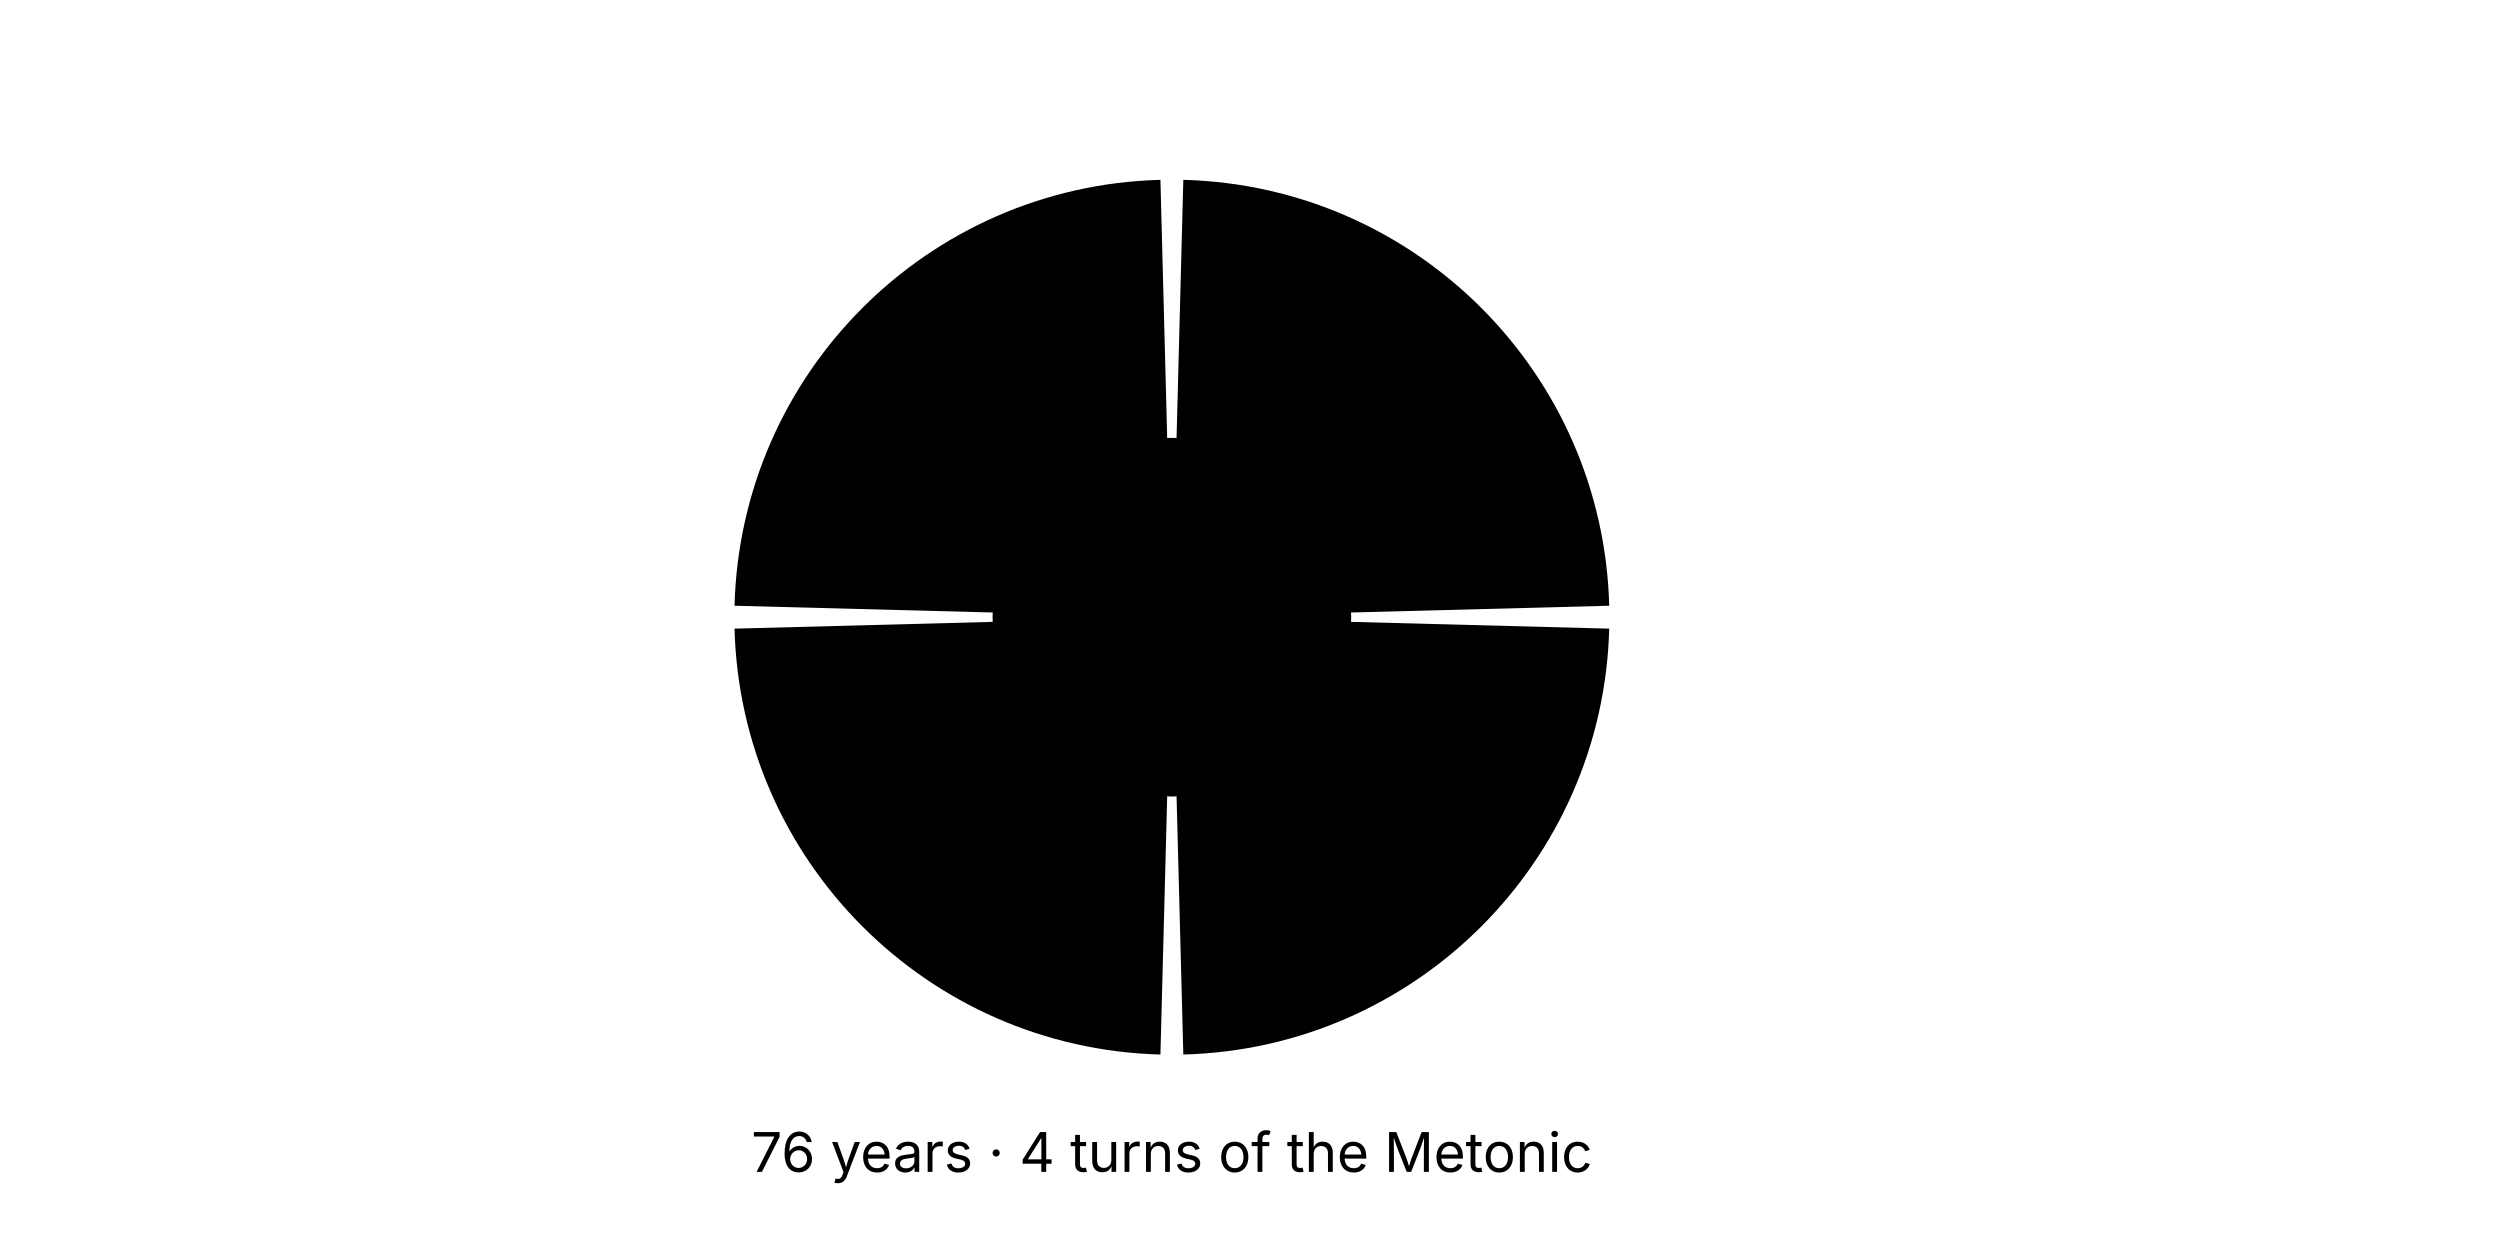
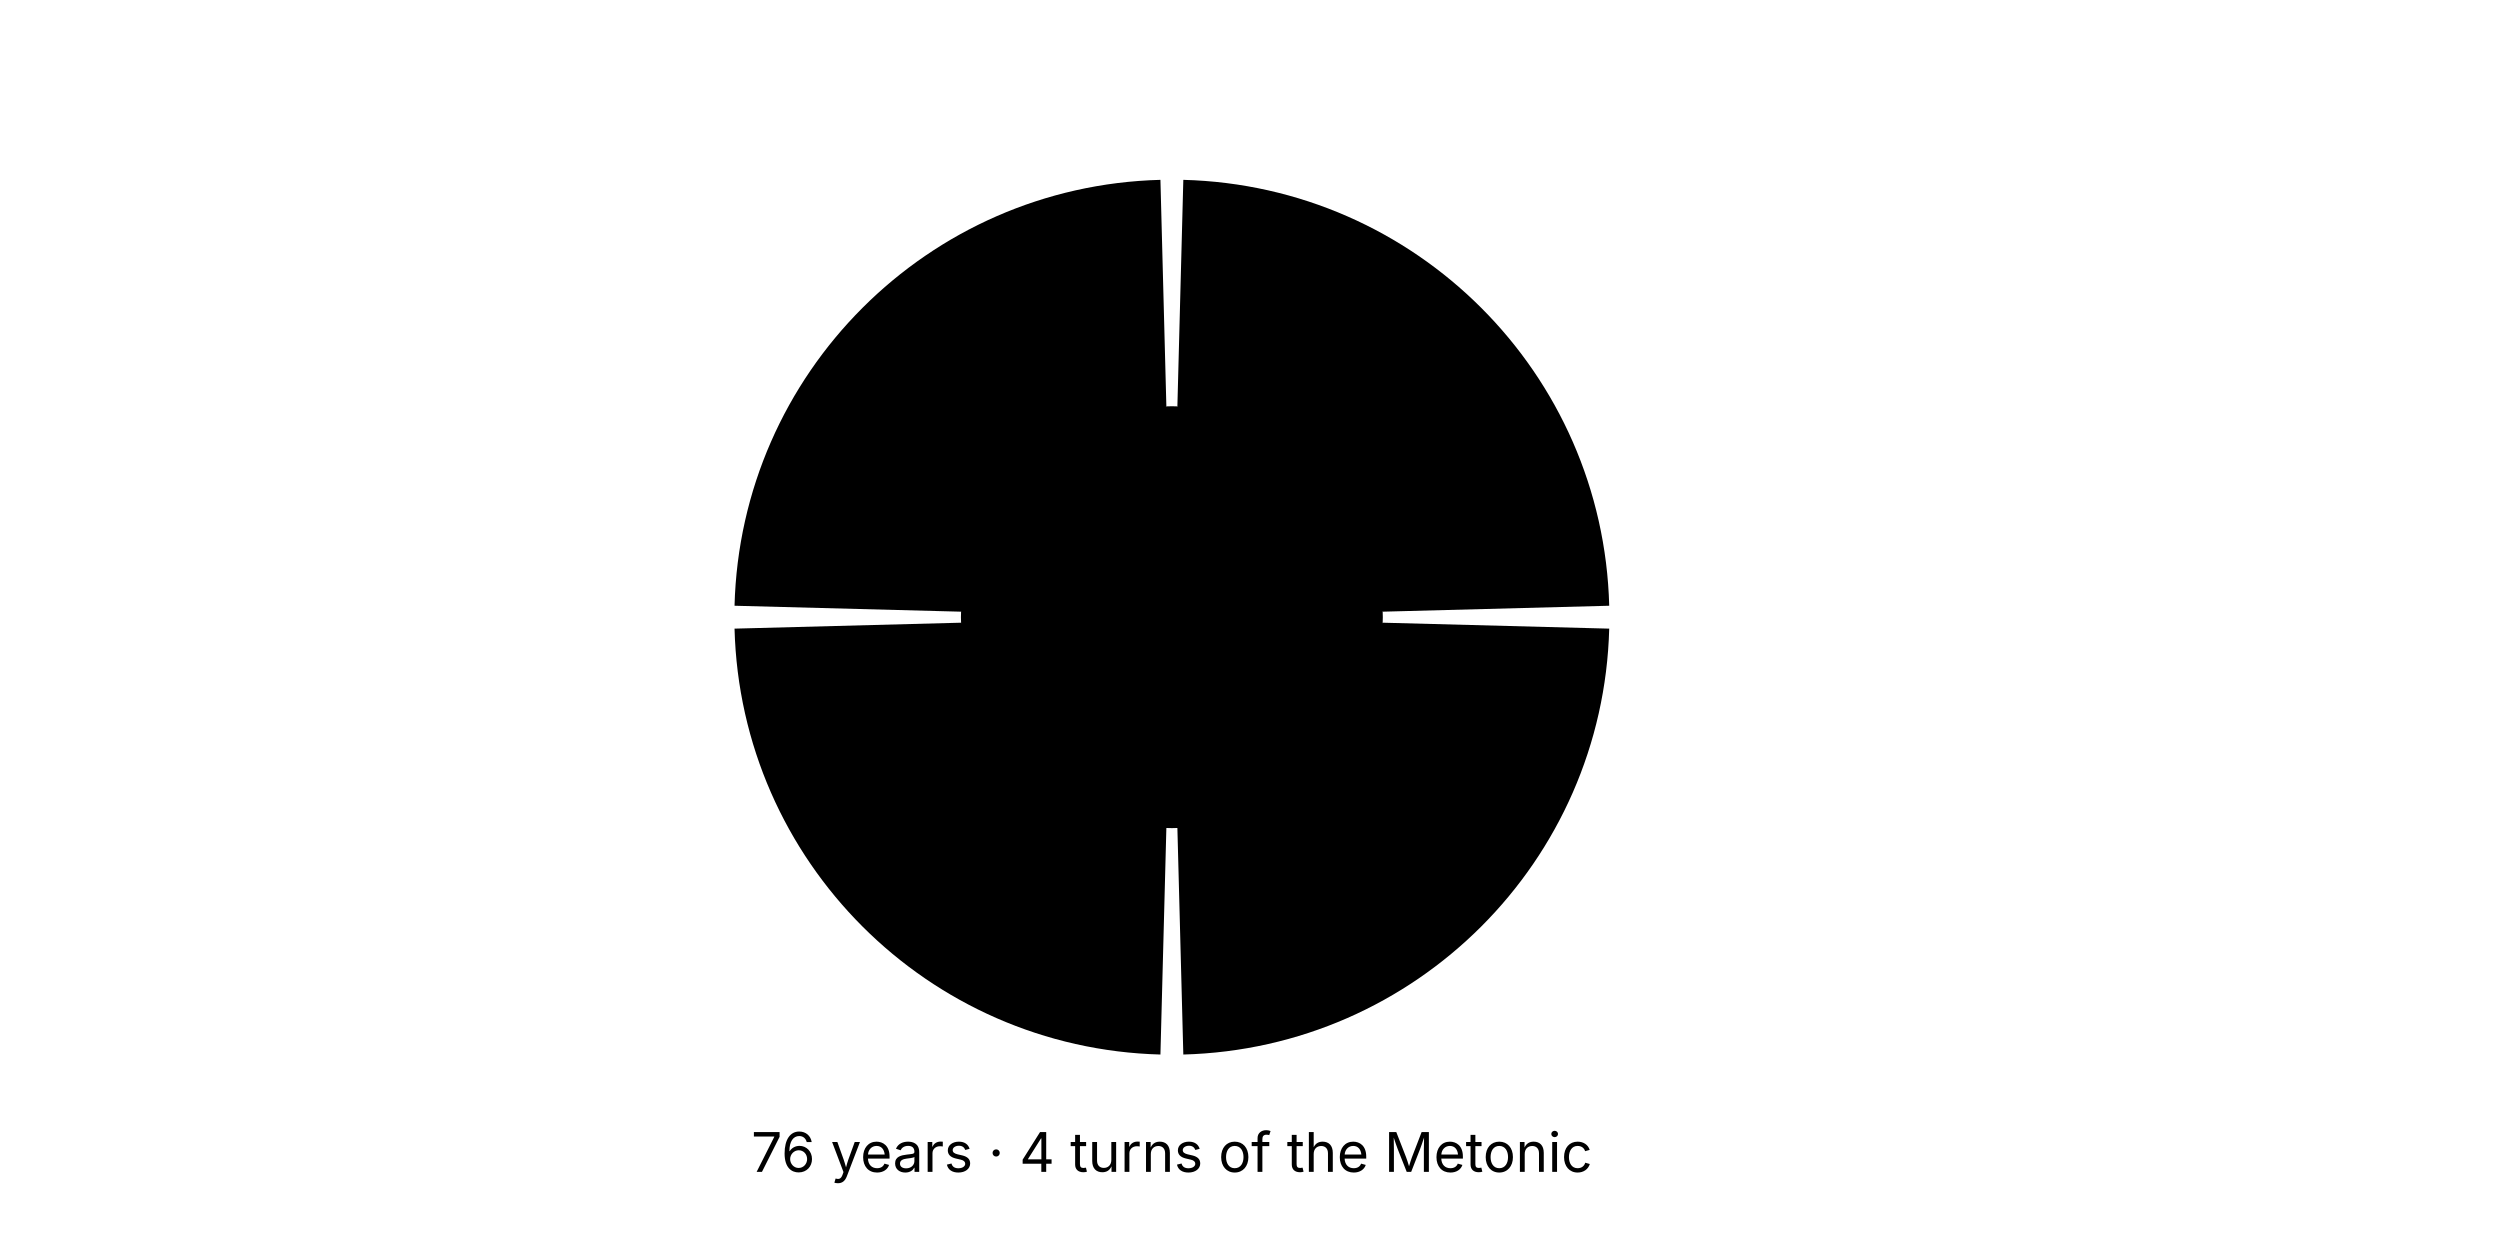
<svg xmlns="http://www.w3.org/2000/svg" viewBox="0 0 640 320" class="cl-plate cl-wide" role="img" focusable="false" aria-labelledby="cl-wide-title">
  <g class="cl-sectors">
-     <path class="cl-sector" d="M301.20 112.10 L302.93 46.04 A112.00 112.00 0 0 1 411.96 155.07 L345.90 156.80" />
-     <text class="cl-turn" x="355.8" y="107.1" font-size="14" font-family="Inter, sans-serif" text-anchor="middle">I</text>
-     <path class="cl-sector" d="M345.90 159.20 L411.96 160.93 A112.00 112.00 0 0 1 302.93 269.96 L301.20 203.90" />
-     <text class="cl-turn" x="355.8" y="218.7" font-size="14" font-family="Inter, sans-serif" text-anchor="middle">II</text>
-     <path class="cl-sector" d="M298.80 203.90 L297.07 269.96 A112.00 112.00 0 0 1 188.04 160.93 L254.10 159.20" />
-     <text class="cl-turn" x="244.2" y="218.7" font-size="14" font-family="Inter, sans-serif" text-anchor="middle">III</text>
-     <path class="cl-sector" d="M254.10 156.80 L188.04 155.07 A112.00 112.00 0 0 1 297.07 46.04 L298.80 112.10" />
-     <text class="cl-turn" x="244.2" y="107.1" font-size="14" font-family="Inter, sans-serif" text-anchor="middle">IV</text>
-     <circle class="cl-hub" cx="300.0" cy="158.0" r="45.9" />
+     <path class="cl-sector" d="M301.41 104.03 L302.93 46.04 A112.00 112.00 0 0 1 411.96 155.07 L353.97 156.59" />
+     <text class="cl-turn" x="358.7" y="104.2" font-size="14" font-family="Inter, sans-serif" text-anchor="middle">I</text>
+     <path class="cl-sector" d="M353.97 159.41 L411.96 160.93 A112.00 112.00 0 0 1 302.93 269.96 L301.41 211.97" />
+     <text class="cl-turn" x="358.7" y="221.6" font-size="14" font-family="Inter, sans-serif" text-anchor="middle">II</text>
+     <path class="cl-sector" d="M298.59 211.97 L297.07 269.96 A112.00 112.00 0 0 1 188.04 160.93 L246.03 159.41" />
+     <text class="cl-turn" x="241.3" y="221.6" font-size="14" font-family="Inter, sans-serif" text-anchor="middle">III</text>
+     <path class="cl-sector" d="M246.03 156.59 L188.04 155.07 A112.00 112.00 0 0 1 297.07 46.04 L298.59 104.03" />
+     <text class="cl-turn" x="241.3" y="104.2" font-size="14" font-family="Inter, sans-serif" text-anchor="middle">IV</text>
+     <circle class="cl-hub" cx="300.0" cy="158.0" r="54.0" />
  </g>
  <g class="cl-hubtext">
    <text class="cl-arith" x="300.0" y="142.6" font-size="11.9" font-family="Inter, sans-serif" text-anchor="middle">one Metonic</text>
    <text class="cl-arith" x="300.0" y="160.1" font-size="11.9" font-family="Inter, sans-serif" text-anchor="middle">x 4</text>
    <text class="cl-claim" x="300.0" y="177.6" font-size="14" font-family="Inter, sans-serif" text-anchor="middle">= 76 years</text>
  </g>
  <text class="cl-cycle" x="300.0" y="300.0" font-size="14" font-family="Inter, sans-serif" text-anchor="middle">76 years · 4 turns of the Metonic</text>
</svg>
